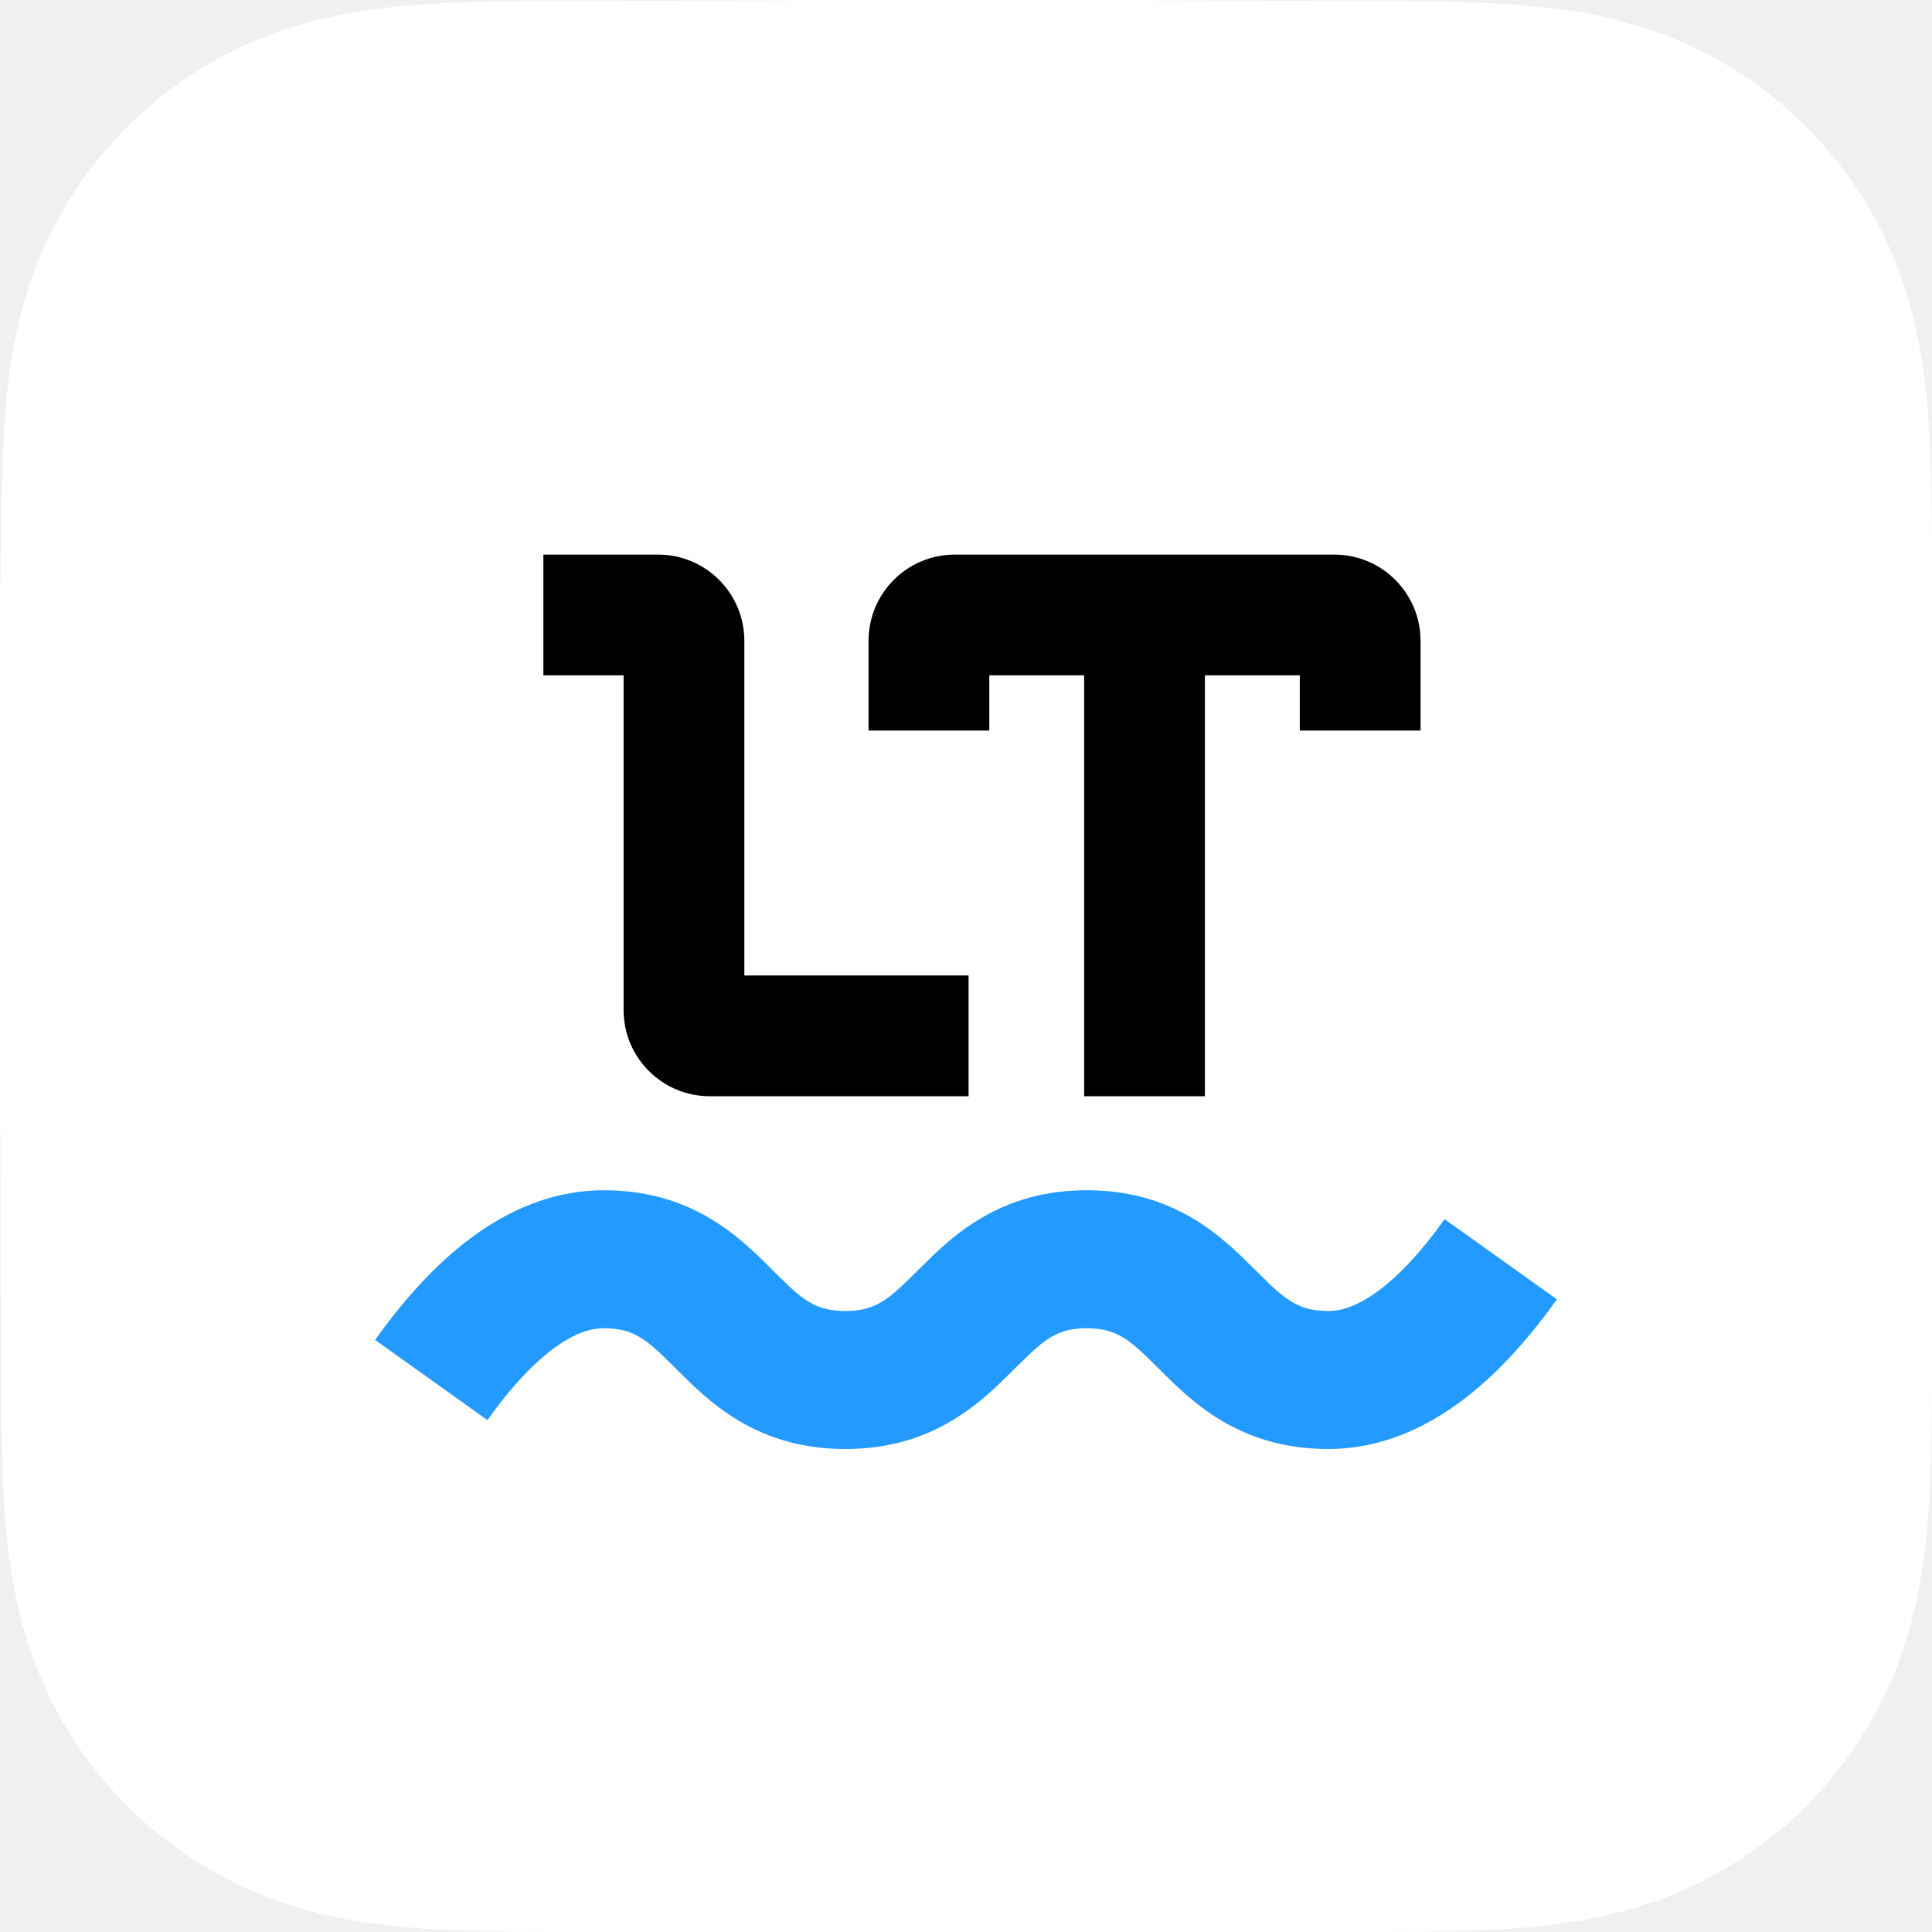
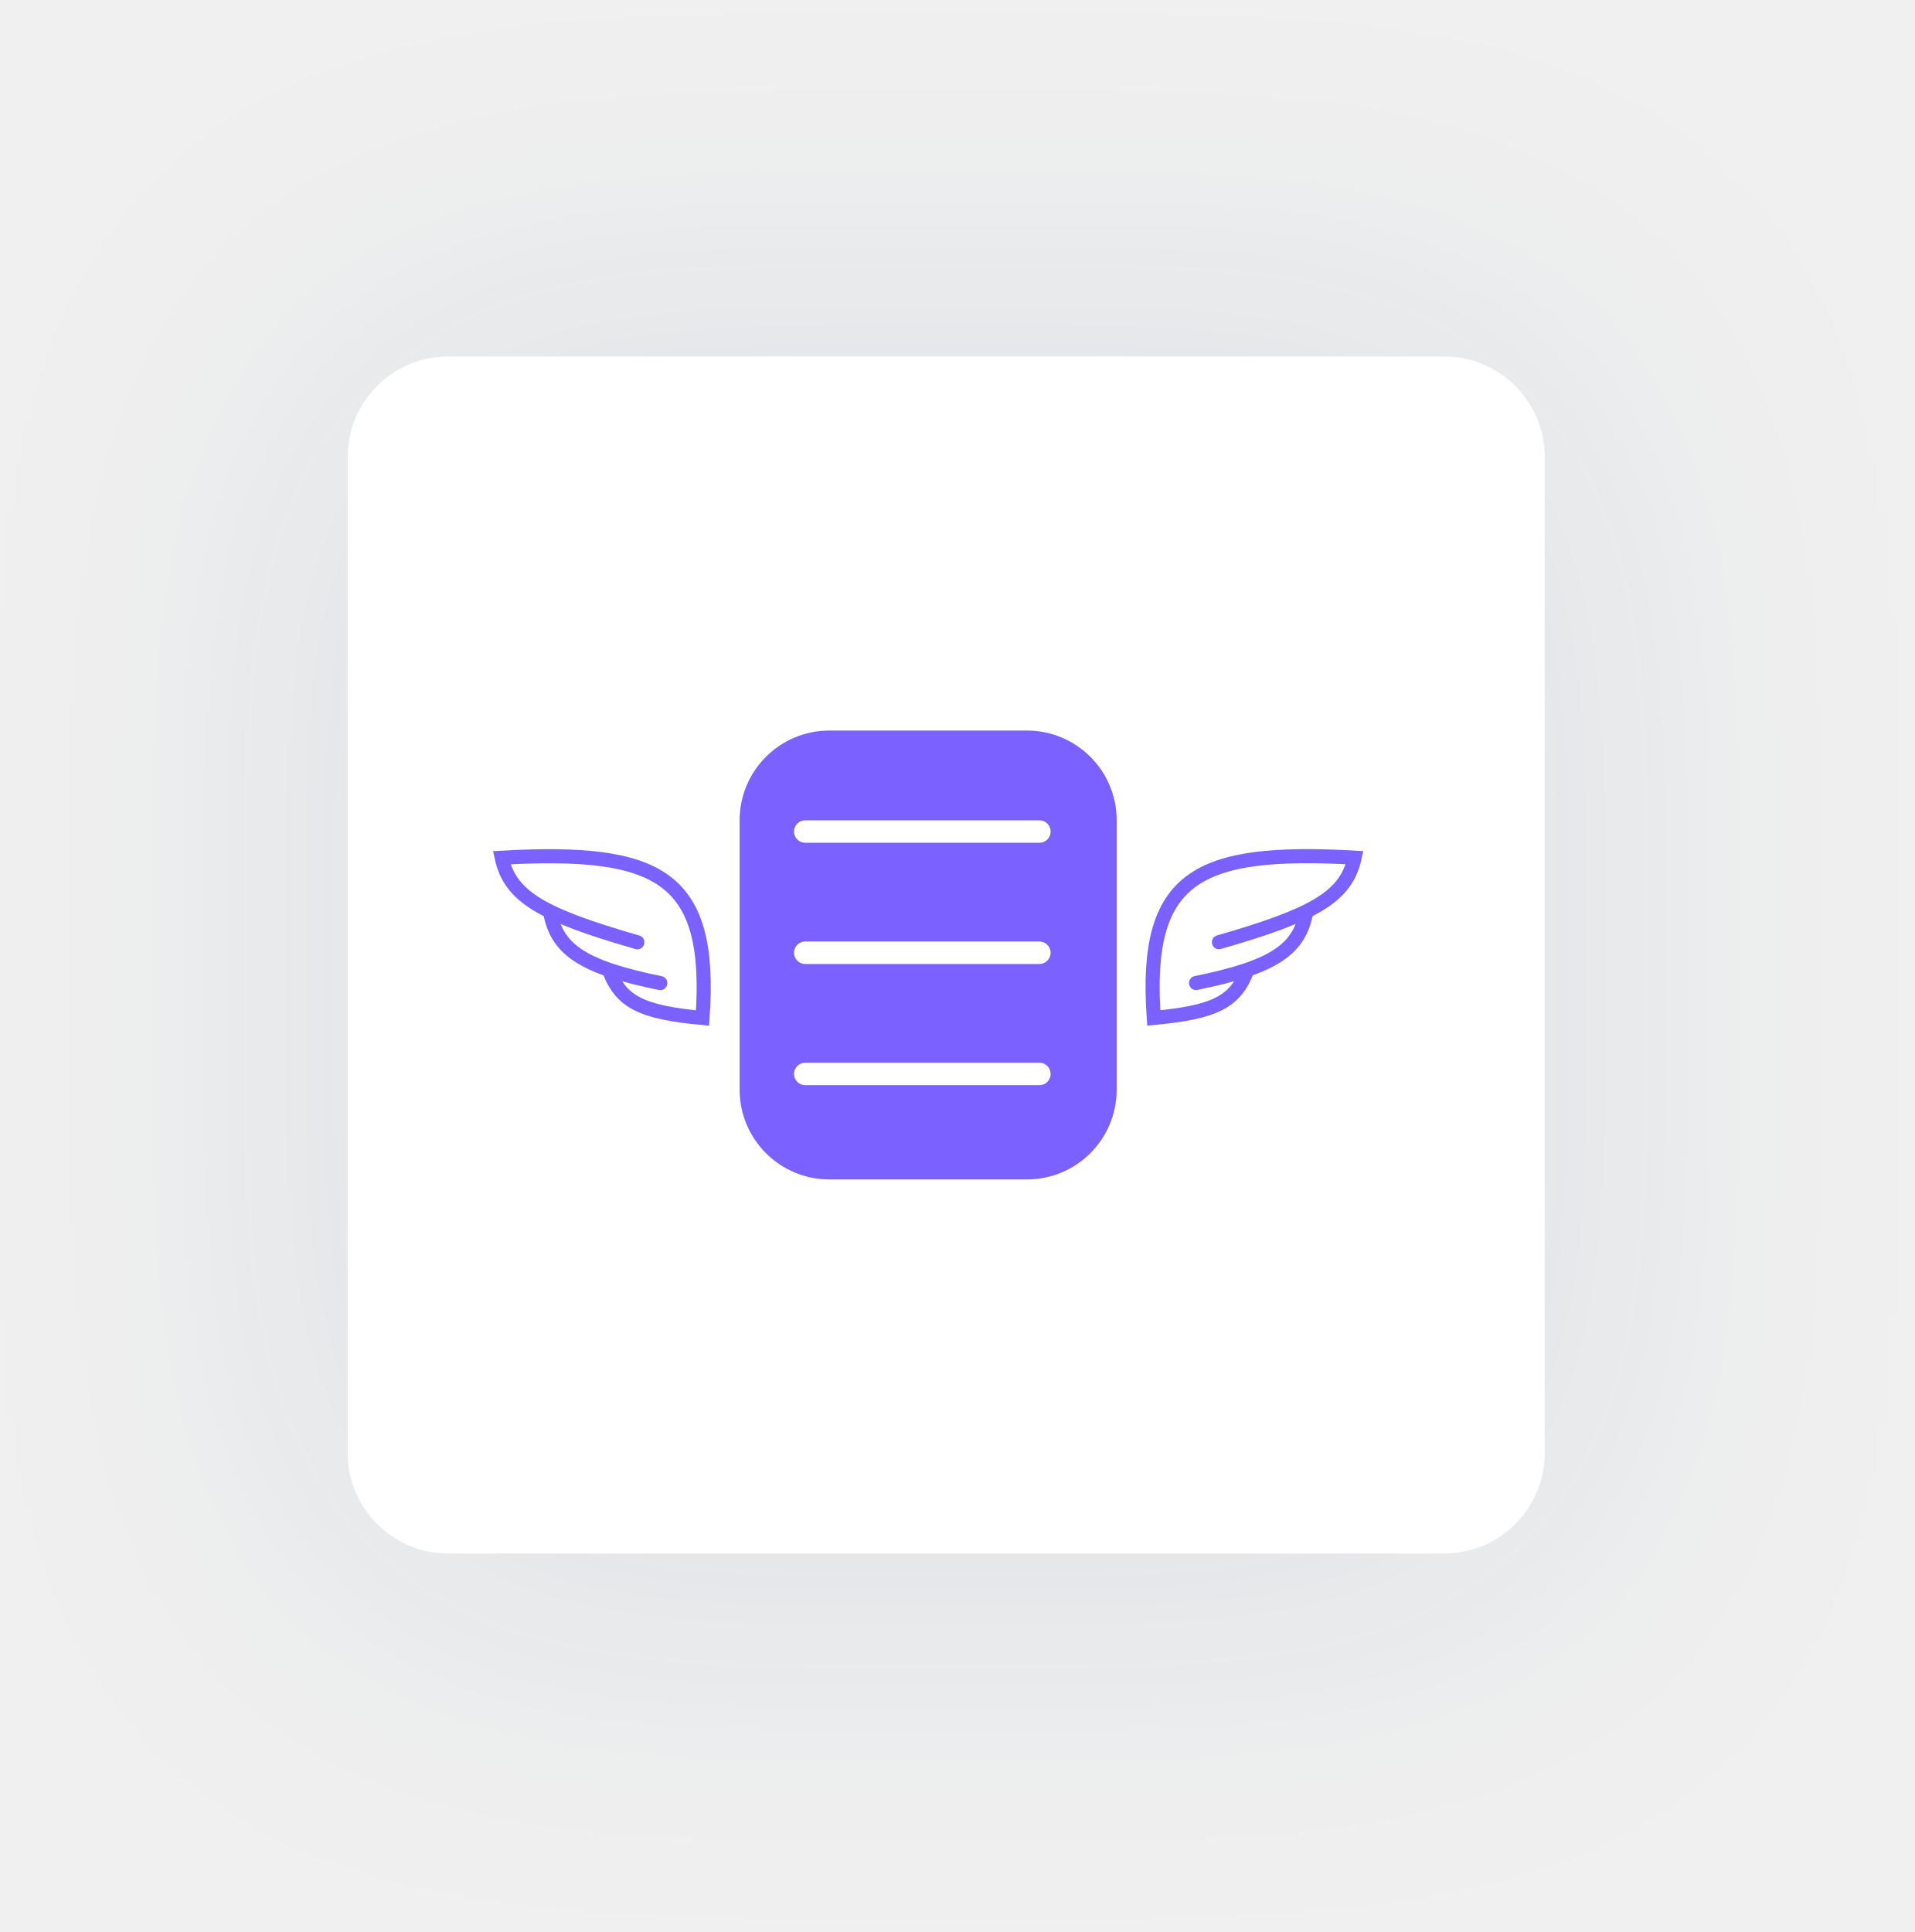
- <svg xmlns="http://www.w3.org/2000/svg" width="140" height="140" fill="none" viewBox="0 0 140 140">
-   <g clip-path="url(#clip0)">
-     <path fill="#fff" fill-rule="evenodd" d="M140 43.602c0-1.662.001-3.324-.01-4.987-.008-1.4-.024-2.8-.062-4.2-.082-3.05-.262-6.126-.805-9.142-.55-3.06-1.448-5.907-2.864-8.688A29.227 29.227 0 0 0 123.476 3.81c-2.783-1.416-5.634-2.314-8.697-2.864-3.016-.542-6.094-.722-9.144-.804-1.4-.038-2.801-.054-4.202-.063C99.77.068 98.107.07 96.444.07L77.135 0H62.694L43.726.07c-1.666 0-3.332-.002-4.998.008-1.404.01-2.807.025-4.21.063-3.058.082-6.142.262-9.166.805-3.067.55-5.922 1.447-8.709 2.862a29.293 29.293 0 0 0-7.419 5.377 29.223 29.223 0 0 0-5.389 7.4c-1.42 2.78-2.32 5.63-2.871 8.691-.543 3.016-.723 6.091-.806 9.14-.038 1.4-.054 2.8-.062 4.2C.086 40.277 0 42.342 0 44.004v33.3l.086 19.102c0 1.665 0 3.33.01 4.994a200.6 200.6 0 0 0 .062 4.205c.083 3.054.263 6.135.807 9.155.551 3.064 1.451 5.916 2.87 8.7a29.294 29.294 0 0 0 12.807 12.794c2.788 1.418 5.645 2.317 8.714 2.868 3.022.542 6.105.722 9.162.804 1.403.038 2.806.054 4.21.063 1.666.01 3.332.009 4.998.009l19.14.001h14.477l19.101-.001c1.663 0 3.326.001 4.989-.009a202.92 202.92 0 0 0 4.202-.063c3.052-.082 6.13-.262 9.148-.805 3.061-.551 5.911-1.45 8.692-2.867a29.215 29.215 0 0 0 7.405-5.384 29.22 29.22 0 0 0 5.378-7.409c1.417-2.785 2.315-5.639 2.866-8.704.542-3.02.722-6.099.804-9.152.038-1.402.054-2.804.062-4.205.011-1.665.01-3.33.01-4.993l-.001-19.103V62.694L140 43.602" clip-rule="evenodd" />
-     <path fill="#000" fill-rule="evenodd" d="M39.375 40.188h8.313a6.25 6.25 0 0 1 6.25 6.25v24.25h16.25v8.75h-18.75a6.25 6.25 0 0 1-6.25-6.25v-24.25h-5.813v-8.75zm63.563 6.25v6.5h-8.75v-4h-6.876v30.5h-8.75v-30.5h-6.874v4h-8.75v-6.5a6.25 6.25 0 0 1 6.25-6.25h27.5a6.25 6.25 0 0 1 6.25 6.25z" clip-rule="evenodd" />
-     <path fill="#239AFF" d="M35.319 102.906l-8.138-5.812c2.39-3.347 4.857-5.936 7.452-7.753 2.884-2.018 5.948-3.091 9.117-3.091 2.942 0 5.491.714 7.768 2.08a17.622 17.622 0 0 1 2.615 1.94c.589.518 1.009.926 1.903 1.82 1.355 1.354 1.917 1.851 2.591 2.255.731.439 1.503.655 2.623.655 1.121 0 1.896-.217 2.631-.657.677-.405 1.245-.905 2.6-2.257l.012-.012c.89-.888 1.314-1.299 1.902-1.817a17.643 17.643 0 0 1 2.61-1.933c2.273-1.362 4.814-2.074 7.745-2.074s5.472.712 7.745 2.074c.916.55 1.758 1.183 2.61 1.933.589.518 1.013.929 1.902 1.817l.013.012c1.354 1.352 1.922 1.852 2.599 2.257.735.44 1.51.657 2.631.657.998 0 2.1-.386 3.383-1.284 1.572-1.1 3.272-2.886 5.048-5.372l8.138 5.812c-2.391 3.347-4.857 5.936-7.452 7.753-2.884 2.018-5.948 3.091-9.117 3.091-2.941 0-5.49-.713-7.769-2.078a17.627 17.627 0 0 1-2.619-1.938c-.59-.519-1.015-.93-1.906-1.82l-.013-.013c-1.351-1.348-1.917-1.846-2.59-2.25-.728-.436-1.494-.651-2.603-.651-1.109 0-1.875.215-2.603.651-.673.404-1.239.902-2.59 2.25l-.012.013c-.892.89-1.317 1.301-1.907 1.82-.855.752-1.7 1.388-2.62 1.938C66.74 104.287 64.192 105 61.25 105c-2.942 0-5.49-.714-7.768-2.08a17.654 17.654 0 0 1-2.615-1.939c-.588-.519-1.009-.927-1.902-1.82-1.355-1.355-1.918-1.852-2.592-2.256-.731-.439-1.503-.655-2.623-.655-.998 0-2.1.386-3.383 1.284-1.572 1.1-3.272 2.886-5.048 5.372z" />
+ <svg xmlns="http://www.w3.org/2000/svg" width="435" height="439" viewBox="0 0 435 439" fill="none">
+   <g filter="url(#filter0_d_0_1)">
+     <rect x="79" y="81" width="272" height="272" rx="22.862" fill="white" />
+   </g>
+   <rect x="168.06" y="166" width="85.68" height="102" rx="20.4" fill="#7B61FF" />
+   <line x1="182.976" y1="188.95" x2="236.174" y2="188.95" stroke="white" stroke-width="5.1" stroke-linecap="round" />
+   <line x1="182.976" y1="216.49" x2="236.174" y2="216.49" stroke="white" stroke-width="5.1" stroke-linecap="round" />
+   <line x1="182.976" y1="244.03" x2="236.174" y2="244.03" stroke="white" stroke-width="5.1" stroke-linecap="round" />
+   <path d="M283.381 220.5C280.674 227.767 275.814 230.02 262.165 231.308C259.904 199.11 271.862 192.894 307.8 194.88C305.886 203.722 298.65 207.868 276.976 214.095M271.772 223.368C288.897 219.871 295.09 215.977 296.727 207.611" stroke="#7B61FF" stroke-width="3.202" stroke-linecap="round" />
+   <mask id="mask0_0_1" style="mask-type:alpha" maskUnits="userSpaceOnUse" x="112" y="192" width="50" height="42">
+     <path d="M138.419 220.514C141.126 227.781 145.986 230.034 159.635 231.322C161.896 199.124 149.938 192.909 114 194.894C115.914 203.736 123.15 207.882 144.824 214.109M150.028 223.382C132.903 219.885 126.71 215.991 125.073 207.625" stroke="#111111" stroke-width="3.203" stroke-linecap="round" />
+   </mask>
+   <g mask="url(#mask0_0_1)">
+     <rect x="109.92" y="187.42" width="55.08" height="51" fill="#7B61FF" />
  </g>
  <defs>
-     <clipPath id="clip0">
-       <path fill="#fff" d="M0 0h140v140H0z" />
-     </clipPath>
+     <filter id="filter0_d_0_1" x="-4.241" y="0.103" width="438.483" height="438.483" filterUnits="userSpaceOnUse" color-interpolation-filters="sRGB">
+       <feFlood flood-opacity="0" result="BackgroundImageFix" />
+       <feColorMatrix in="SourceAlpha" type="matrix" values="0 0 0 0 0 0 0 0 0 0 0 0 0 0 0 0 0 0 127 0" result="hardAlpha" />
+       <feOffset dy="2.345" />
+       <feGaussianBlur stdDeviation="41.621" />
+       <feColorMatrix type="matrix" values="0 0 0 0 0.071 0 0 0 0 0.208 0 0 0 0 0.408 0 0 0 0.1 0" />
+       <feBlend mode="normal" in2="BackgroundImageFix" result="effect1_dropShadow_0_1" />
+       <feBlend mode="normal" in="SourceGraphic" in2="effect1_dropShadow_0_1" result="shape" />
+     </filter>
  </defs>
</svg>
